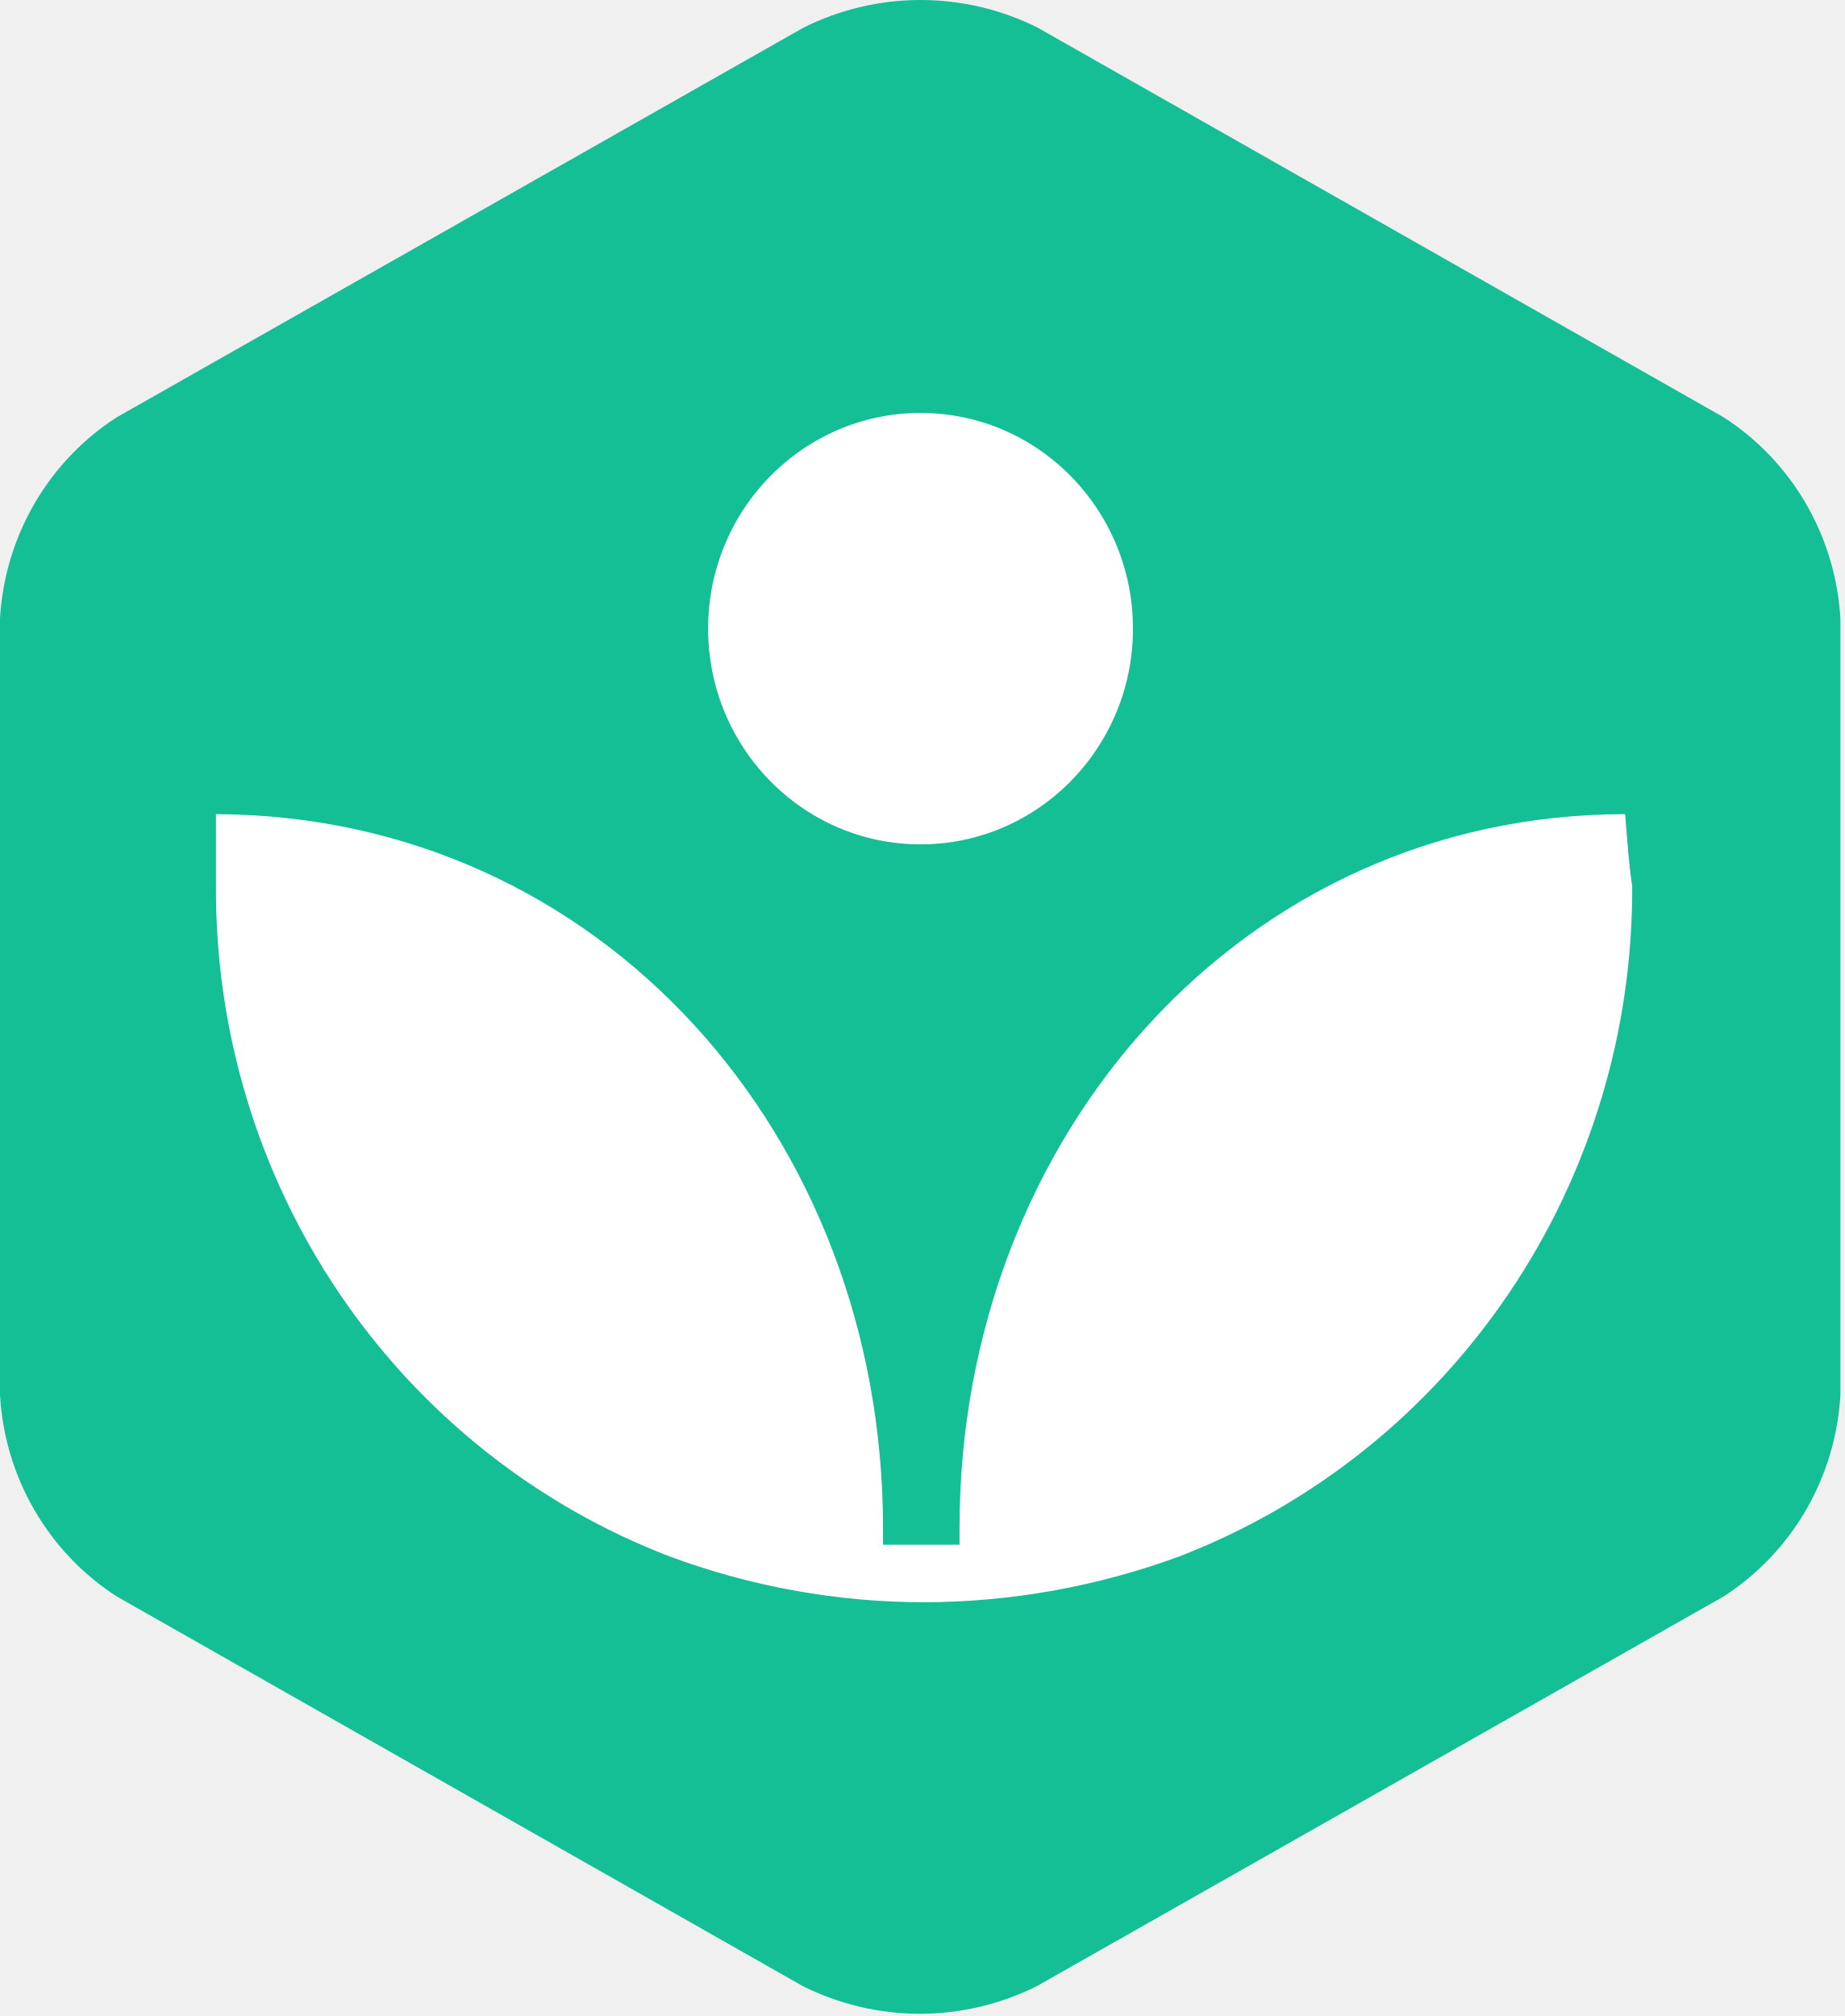
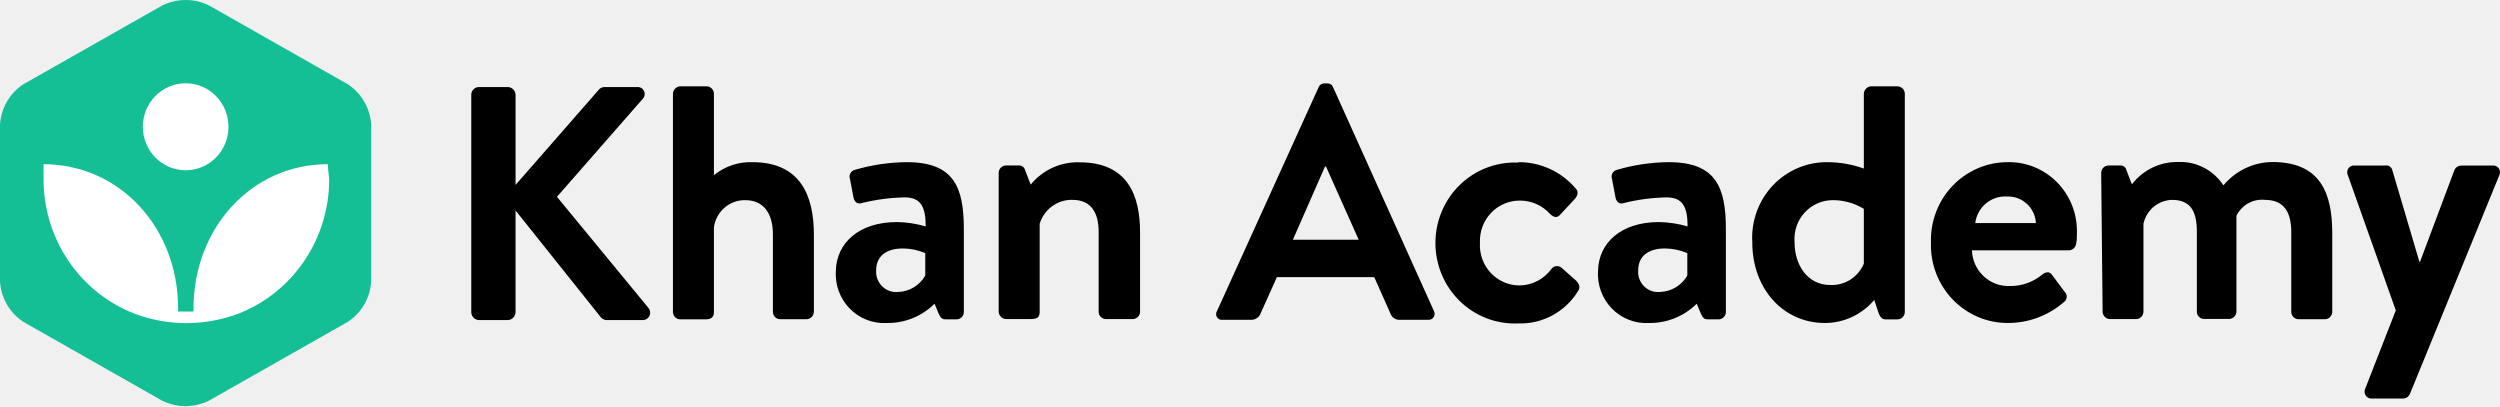
- <svg xmlns="http://www.w3.org/2000/svg" width="43" height="47" viewBox="0 0 43 47" fill="none">
-   <path d="M2.724 9.727C1.936 10.234 1.277 10.924 0.804 11.74C0.33 12.556 0.054 13.476 0 14.421L0 32.526C0.054 33.472 0.33 34.391 0.804 35.207C1.277 36.024 1.936 36.714 2.724 37.22L18.721 46.306C19.569 46.728 20.501 46.948 21.445 46.948C22.39 46.948 23.321 46.728 24.169 46.306L40.183 37.22C40.971 36.713 41.629 36.023 42.103 35.207C42.577 34.391 42.852 33.472 42.907 32.526V14.421C42.852 13.475 42.577 12.556 42.103 11.74C41.629 10.924 40.971 10.234 40.183 9.727L24.186 0.641C23.338 0.219 22.406 0 21.462 0C20.517 0 19.586 0.219 18.738 0.641L2.724 9.727Z" fill="#14BF96" />
+ <svg xmlns="http://www.w3.org/2000/svg" width="289" height="47" viewBox="0 0 289 47" fill="none">
+   <path d="M288.87 19.479C289.028 19.721 289.043 20.032 288.908 20.288L278.589 45.535C278.525 45.687 278.419 45.818 278.285 45.913C278.151 46.008 277.993 46.063 277.83 46.071H274.198C274.055 46.083 273.912 46.056 273.783 45.991C273.655 45.927 273.546 45.829 273.468 45.707C273.39 45.585 273.346 45.444 273.341 45.298C273.336 45.153 273.37 45.009 273.439 44.881L276.955 35.879L271.425 20.289C271.358 20.163 271.327 20.021 271.333 19.879C271.34 19.736 271.385 19.598 271.463 19.479C271.541 19.36 271.649 19.265 271.776 19.204C271.903 19.143 272.044 19.118 272.184 19.132H275.816C275.976 19.117 276.135 19.16 276.268 19.251C276.4 19.343 276.497 19.478 276.542 19.634L279.679 30.246H279.762L283.74 19.634C284.004 19.166 284.302 19.132 284.846 19.132H288.148C288.433 19.103 288.711 19.236 288.87 19.479ZM175.556 18.746C176.809 18.739 178.048 19.008 179.188 19.535C180.328 20.061 181.342 20.833 182.16 21.797C182.54 22.183 182.357 22.685 181.978 23.071L180.327 24.848C179.948 25.267 179.535 25.066 179.188 24.731C178.746 24.241 178.207 23.851 177.607 23.585C177.007 23.32 176.359 23.184 175.705 23.189C175.081 23.183 174.462 23.307 173.887 23.553C173.312 23.798 172.792 24.161 172.359 24.617C171.926 25.074 171.59 25.615 171.37 26.208C171.151 26.802 171.053 27.434 171.082 28.067C171.043 28.702 171.134 29.338 171.347 29.936C171.561 30.534 171.893 31.08 172.324 31.543C172.754 32.005 173.273 32.372 173.849 32.622C174.425 32.872 175.046 32.999 175.672 32.995C176.399 32.987 177.114 32.805 177.759 32.464C178.404 32.124 178.962 31.634 179.386 31.034C179.522 30.883 179.708 30.787 179.909 30.765C180.11 30.744 180.311 30.797 180.475 30.917L182.127 32.375C182.54 32.761 182.738 33.197 182.424 33.65C181.694 34.836 180.668 35.807 179.451 36.463C178.234 37.119 176.868 37.438 175.49 37.388C174.255 37.442 173.022 37.241 171.865 36.798C170.708 36.356 169.651 35.68 168.758 34.811C167.865 33.943 167.155 32.9 166.669 31.745C166.184 30.59 165.934 29.348 165.934 28.092C165.934 26.837 166.184 25.594 166.669 24.439C167.155 23.285 167.865 22.241 168.758 21.373C169.651 20.505 170.708 19.828 171.865 19.386C173.022 18.943 174.255 18.742 175.49 18.796L175.556 18.746ZM192.908 18.746C198.355 18.746 199.511 21.63 199.511 26.491V36.063C199.511 36.529 199.144 36.909 198.685 36.918H197.398C197.084 36.918 196.869 36.801 196.638 36.298L196.143 35.108C195.416 35.828 194.556 36.396 193.613 36.778C192.669 37.161 191.661 37.351 190.645 37.337C189.849 37.388 189.052 37.264 188.307 36.974C187.562 36.685 186.886 36.237 186.326 35.66C185.766 35.084 185.334 34.392 185.06 33.631C184.786 32.871 184.675 32.059 184.735 31.252C184.818 28.101 187.36 25.669 191.784 25.669C192.902 25.692 194.012 25.861 195.086 26.172C195.086 23.91 194.508 22.819 192.659 22.819C190.99 22.848 189.328 23.068 187.707 23.473C187.146 23.675 186.799 23.256 186.733 22.719L186.353 20.707C186.312 20.6 186.295 20.485 186.302 20.37C186.309 20.255 186.34 20.143 186.393 20.041C186.446 19.939 186.52 19.85 186.61 19.78C186.7 19.71 186.804 19.66 186.914 19.634C188.863 19.062 190.879 18.764 192.908 18.746ZM104.815 18.746C110.28 18.746 111.419 21.63 111.419 26.491V36.063C111.419 36.535 111.042 36.918 110.577 36.918H109.289C108.992 36.918 108.761 36.801 108.53 36.298L108.034 35.108C107.308 35.83 106.449 36.398 105.505 36.781C104.561 37.164 103.552 37.353 102.536 37.337C101.74 37.388 100.943 37.264 100.198 36.974C99.453 36.685 98.778 36.237 98.217 35.66C97.657 35.084 97.226 34.392 96.951 33.631C96.677 32.871 96.566 32.059 96.626 31.252C96.726 28.101 99.268 25.669 103.709 25.669C104.827 25.689 105.937 25.858 107.011 26.172C107.011 23.91 106.45 22.819 104.584 22.819C102.914 22.848 101.253 23.068 99.631 23.473C99.054 23.675 98.724 23.256 98.641 22.719L98.261 20.707C98.221 20.6 98.203 20.485 98.21 20.37C98.217 20.255 98.248 20.143 98.301 20.041C98.354 19.939 98.428 19.85 98.518 19.78C98.608 19.71 98.712 19.66 98.822 19.634C100.771 19.062 102.787 18.764 104.815 18.746ZM237.82 21.099C238.573 21.87 239.163 22.789 239.553 23.8C239.943 24.811 240.126 25.892 240.09 26.977C240.09 27.245 240.09 27.866 240.007 28.134C239.988 28.346 239.894 28.544 239.742 28.692C239.591 28.84 239.392 28.927 239.182 28.939H227.956C227.975 29.5 228.103 30.052 228.332 30.564C228.562 31.075 228.888 31.535 229.293 31.918C229.698 32.301 230.173 32.599 230.691 32.796C231.21 32.992 231.761 33.083 232.314 33.063C233.676 33.09 235.004 32.627 236.062 31.755C236.491 31.403 236.937 31.369 237.201 31.755L238.686 33.75C238.765 33.827 238.826 33.92 238.865 34.023C238.904 34.127 238.92 34.237 238.912 34.348C238.904 34.458 238.873 34.565 238.819 34.662C238.766 34.758 238.693 34.842 238.604 34.907C236.791 36.489 234.474 37.353 232.083 37.337C230.892 37.338 229.713 37.095 228.617 36.623C227.52 36.15 226.529 35.459 225.701 34.589C224.874 33.719 224.228 32.688 223.801 31.559C223.375 30.43 223.177 29.225 223.219 28.016C223.183 26.815 223.386 25.618 223.813 24.497C224.241 23.375 224.885 22.353 225.709 21.489C226.532 20.625 227.517 19.937 228.607 19.466C229.696 18.994 230.867 18.75 232.051 18.746C233.12 18.718 234.183 18.912 235.176 19.317C236.168 19.721 237.068 20.328 237.821 21.099H237.82ZM219.355 9.979C219.574 9.983 219.784 10.072 219.94 10.227C220.097 10.383 220.189 10.594 220.197 10.817V36.064C220.197 36.536 219.82 36.919 219.355 36.919H217.952C217.539 36.919 217.274 36.567 217.127 36.064L216.664 34.673C215.958 35.509 215.082 36.181 214.096 36.641C213.11 37.101 212.037 37.339 210.952 37.338C206.164 37.338 202.565 33.415 202.565 28.017C202.493 26.819 202.664 25.618 203.069 24.49C203.474 23.362 204.103 22.331 204.918 21.46C205.733 20.591 206.716 19.901 207.805 19.434C208.894 18.967 210.067 18.733 211.249 18.747C212.683 18.749 214.107 18.998 215.459 19.484V10.818C215.475 10.601 215.566 10.396 215.718 10.242C215.869 10.088 216.071 9.995 216.284 9.979L219.355 9.979ZM58.689 10.062C59.191 10.062 59.598 10.475 59.598 10.985V21.378L69.156 10.447C69.239 10.326 69.35 10.227 69.48 10.159C69.609 10.092 69.754 10.059 69.899 10.062H73.696C73.856 10.055 74.014 10.097 74.15 10.183C74.286 10.269 74.393 10.394 74.457 10.543C74.522 10.691 74.54 10.856 74.51 11.016C74.481 11.176 74.404 11.322 74.291 11.437L64.385 22.753L75.001 35.644C75.092 35.771 75.147 35.922 75.159 36.079C75.172 36.236 75.141 36.393 75.071 36.534C75.001 36.674 74.894 36.792 74.762 36.875C74.63 36.958 74.478 37.002 74.323 37.002H70.197C70.069 37.01 69.941 36.99 69.821 36.943C69.702 36.897 69.593 36.826 69.503 36.734L59.597 24.329V36.063C59.597 36.575 59.194 36.993 58.69 37.002H55.388C55.267 37.002 55.148 36.978 55.036 36.93C54.925 36.883 54.824 36.813 54.739 36.726C54.655 36.639 54.588 36.535 54.544 36.421C54.499 36.307 54.477 36.186 54.479 36.063V10.901C54.496 10.67 54.6 10.454 54.769 10.297C54.938 10.142 55.16 10.057 55.388 10.062H58.689ZM153.468 9.643C153.602 9.638 153.735 9.675 153.848 9.75C153.96 9.825 154.047 9.935 154.095 10.062L165.767 35.963C165.823 36.071 165.849 36.192 165.844 36.314C165.838 36.436 165.801 36.555 165.735 36.657C165.67 36.76 165.578 36.842 165.471 36.897C165.363 36.952 165.244 36.977 165.123 36.969H161.821C161.579 36.984 161.338 36.916 161.137 36.776C160.937 36.637 160.788 36.433 160.715 36.197L158.866 32.04H147.607L145.741 36.197C145.662 36.425 145.514 36.623 145.319 36.761C145.123 36.899 144.89 36.972 144.652 36.969H141.35C141.22 36.991 141.087 36.973 140.968 36.919C140.848 36.864 140.747 36.774 140.678 36.66C140.609 36.547 140.575 36.415 140.58 36.282C140.585 36.149 140.629 36.02 140.706 35.912L152.444 10.062C152.491 9.945 152.57 9.843 152.671 9.769C152.773 9.695 152.893 9.651 153.018 9.644L153.468 9.643ZM81.687 9.979C81.906 9.983 82.115 10.072 82.272 10.227C82.428 10.383 82.52 10.594 82.529 10.817V20.256C83.787 19.224 85.37 18.688 86.986 18.747C92.566 18.747 94.085 22.669 94.085 27.128V36.047C94.077 36.271 93.985 36.484 93.829 36.643C93.673 36.801 93.463 36.894 93.243 36.902H90.172C89.952 36.898 89.742 36.806 89.587 36.646C89.433 36.486 89.347 36.271 89.347 36.047V27.095C89.347 24.63 88.24 23.138 86.16 23.138C85.285 23.12 84.434 23.427 83.765 24.001C83.097 24.575 82.657 25.377 82.529 26.256V36.063C82.529 36.566 82.297 36.918 81.604 36.918H78.616C78.397 36.91 78.189 36.816 78.036 36.657C77.882 36.498 77.795 36.286 77.791 36.063V10.817C77.806 10.6 77.898 10.396 78.05 10.242C78.201 10.088 78.402 9.994 78.616 9.979H81.687ZM257.028 21.428C257.723 20.592 258.586 19.918 259.561 19.452C260.535 18.986 261.598 18.74 262.675 18.729C268.271 18.729 269.608 22.351 269.608 26.96V36.047C269.606 36.161 269.582 36.274 269.537 36.379C269.492 36.484 269.427 36.579 269.345 36.658C269.264 36.738 269.168 36.8 269.063 36.842C268.958 36.884 268.846 36.904 268.733 36.902H265.696C265.476 36.897 265.266 36.805 265.111 36.645C264.957 36.486 264.87 36.27 264.87 36.047V26.826C264.87 24.53 264.029 23.105 261.833 23.105C261.163 23.034 260.488 23.172 259.897 23.502C259.307 23.831 258.83 24.336 258.531 24.949V36.013C258.527 36.236 258.439 36.448 258.286 36.607C258.132 36.766 257.925 36.859 257.706 36.868H254.8C254.689 36.87 254.578 36.85 254.475 36.808C254.372 36.766 254.278 36.703 254.199 36.623C254.121 36.543 254.059 36.448 254.017 36.343C253.976 36.238 253.955 36.126 253.958 36.013V26.826C253.958 24.53 253.314 23.105 251.085 23.105C250.309 23.124 249.562 23.407 248.964 23.909C248.365 24.41 247.949 25.101 247.783 25.871V36.029C247.779 36.252 247.691 36.464 247.538 36.623C247.384 36.782 247.177 36.875 246.958 36.884H243.887C243.668 36.875 243.461 36.782 243.307 36.623C243.154 36.464 243.066 36.252 243.062 36.029L242.897 19.986C242.897 19.52 243.264 19.14 243.722 19.131H245.092C245.251 19.114 245.409 19.155 245.54 19.248C245.67 19.34 245.764 19.477 245.802 19.634L246.446 21.31C247.078 20.487 247.891 19.825 248.82 19.376C249.748 18.928 250.767 18.706 251.795 18.729C252.823 18.682 253.845 18.906 254.762 19.379C255.679 19.852 256.46 20.558 257.029 21.428L257.028 21.428ZM124.792 18.763C130.355 18.763 131.791 22.568 131.791 26.877V36.08C131.776 36.291 131.685 36.489 131.536 36.637C131.387 36.785 131.191 36.873 130.983 36.885H127.846C127.623 36.885 127.409 36.794 127.251 36.634C127.093 36.474 127.004 36.257 127.004 36.03V26.826C127.004 24.53 126.096 23.105 123.983 23.105C123.139 23.081 122.311 23.339 121.626 23.839C120.94 24.338 120.434 25.052 120.186 25.871V36.029C120.186 36.683 119.922 36.884 119.096 36.884H116.289C116.069 36.876 115.859 36.783 115.703 36.624C115.547 36.466 115.456 36.253 115.448 36.029V19.986C115.448 19.514 115.824 19.131 116.289 19.131H117.775C118.114 19.105 118.422 19.332 118.502 19.668L119.145 21.344C119.83 20.505 120.695 19.836 121.674 19.388C122.652 18.941 123.719 18.727 124.792 18.763ZM192.479 28.721C190.465 28.721 189.375 29.676 189.375 31.252C189.349 31.593 189.397 31.935 189.515 32.254C189.634 32.574 189.82 32.863 190.061 33.102C190.302 33.34 190.592 33.522 190.91 33.634C191.228 33.746 191.566 33.785 191.901 33.75C192.541 33.731 193.167 33.548 193.718 33.216C194.27 32.885 194.729 32.417 195.054 31.855V29.257C194.236 28.915 193.363 28.733 192.479 28.721ZM104.387 28.721C102.372 28.721 101.283 29.676 101.283 31.252C101.259 31.593 101.31 31.936 101.43 32.255C101.551 32.575 101.739 32.864 101.981 33.102C102.223 33.34 102.514 33.521 102.833 33.633C103.151 33.745 103.49 33.785 103.825 33.75C104.463 33.732 105.087 33.548 105.636 33.217C106.185 32.885 106.641 32.416 106.962 31.855V29.257C106.145 28.915 105.271 28.733 104.387 28.721ZM211.811 23.138C211.202 23.145 210.601 23.279 210.046 23.533C209.49 23.787 208.993 24.154 208.583 24.612C208.174 25.07 207.863 25.608 207.668 26.194C207.474 26.78 207.4 27.4 207.452 28.016C207.452 30.532 208.856 32.946 211.596 32.946C212.41 32.982 213.216 32.766 213.906 32.325C214.596 31.885 215.138 31.242 215.459 30.481V24.144C214.359 23.47 213.095 23.122 211.811 23.138ZM153.286 19.249H153.171L149.457 27.715H157.066L153.286 19.249ZM228.336 25.787H235.352C235.305 24.939 234.933 24.143 234.316 23.57C233.699 22.997 232.886 22.691 232.05 22.719C231.162 22.651 230.283 22.932 229.592 23.502C228.901 24.073 228.452 24.89 228.336 25.787Z" fill="black" />
+   <path d="M2.724 9.727C1.936 10.234 1.277 10.924 0.804 11.74C0.33 12.556 0.054 13.476 0 14.421L0 32.526C0.054 33.472 0.33 34.391 0.804 35.207C1.277 36.024 1.936 36.714 2.724 37.22L18.721 46.306C19.569 46.728 20.501 46.948 21.445 46.948C22.39 46.948 23.321 46.728 24.169 46.306L40.183 37.22C40.971 36.713 41.629 36.023 42.103 35.207C42.577 34.391 42.852 33.472 42.907 32.526V14.421C42.852 13.475 42.577 12.556 42.103 11.74C41.629 10.924 40.971 10.234 40.183 9.727L24.186 0.641C23.338 0.219 22.406 0 21.462 0C20.517 0 19.586 0.219 18.738 0.641L2.724 9.727V9.727Z" fill="#14BF96" />
  <path d="M37.888 18.981C29.006 18.981 22.37 26.457 22.37 35.628V36.013H20.587V35.628C20.587 26.457 13.983 19.014 5.035 18.981V20.657C5.017 24.045 6.02 27.357 7.909 30.15C9.797 32.942 12.482 35.082 15.601 36.282C17.5 36.988 19.506 37.351 21.528 37.354C23.566 37.351 25.588 36.988 27.503 36.282C30.619 35.077 33.298 32.936 35.183 30.144C37.069 27.352 38.07 24.042 38.053 20.657C37.97 20.121 37.937 19.551 37.888 18.981Z" fill="white" />
  <path d="M21.462 19.685C24.197 19.685 26.414 17.433 26.414 14.656C26.414 11.878 24.197 9.627 21.462 9.627C18.727 9.627 16.509 11.878 16.509 14.656C16.509 17.433 18.727 19.685 21.462 19.685Z" fill="white" />
</svg>
